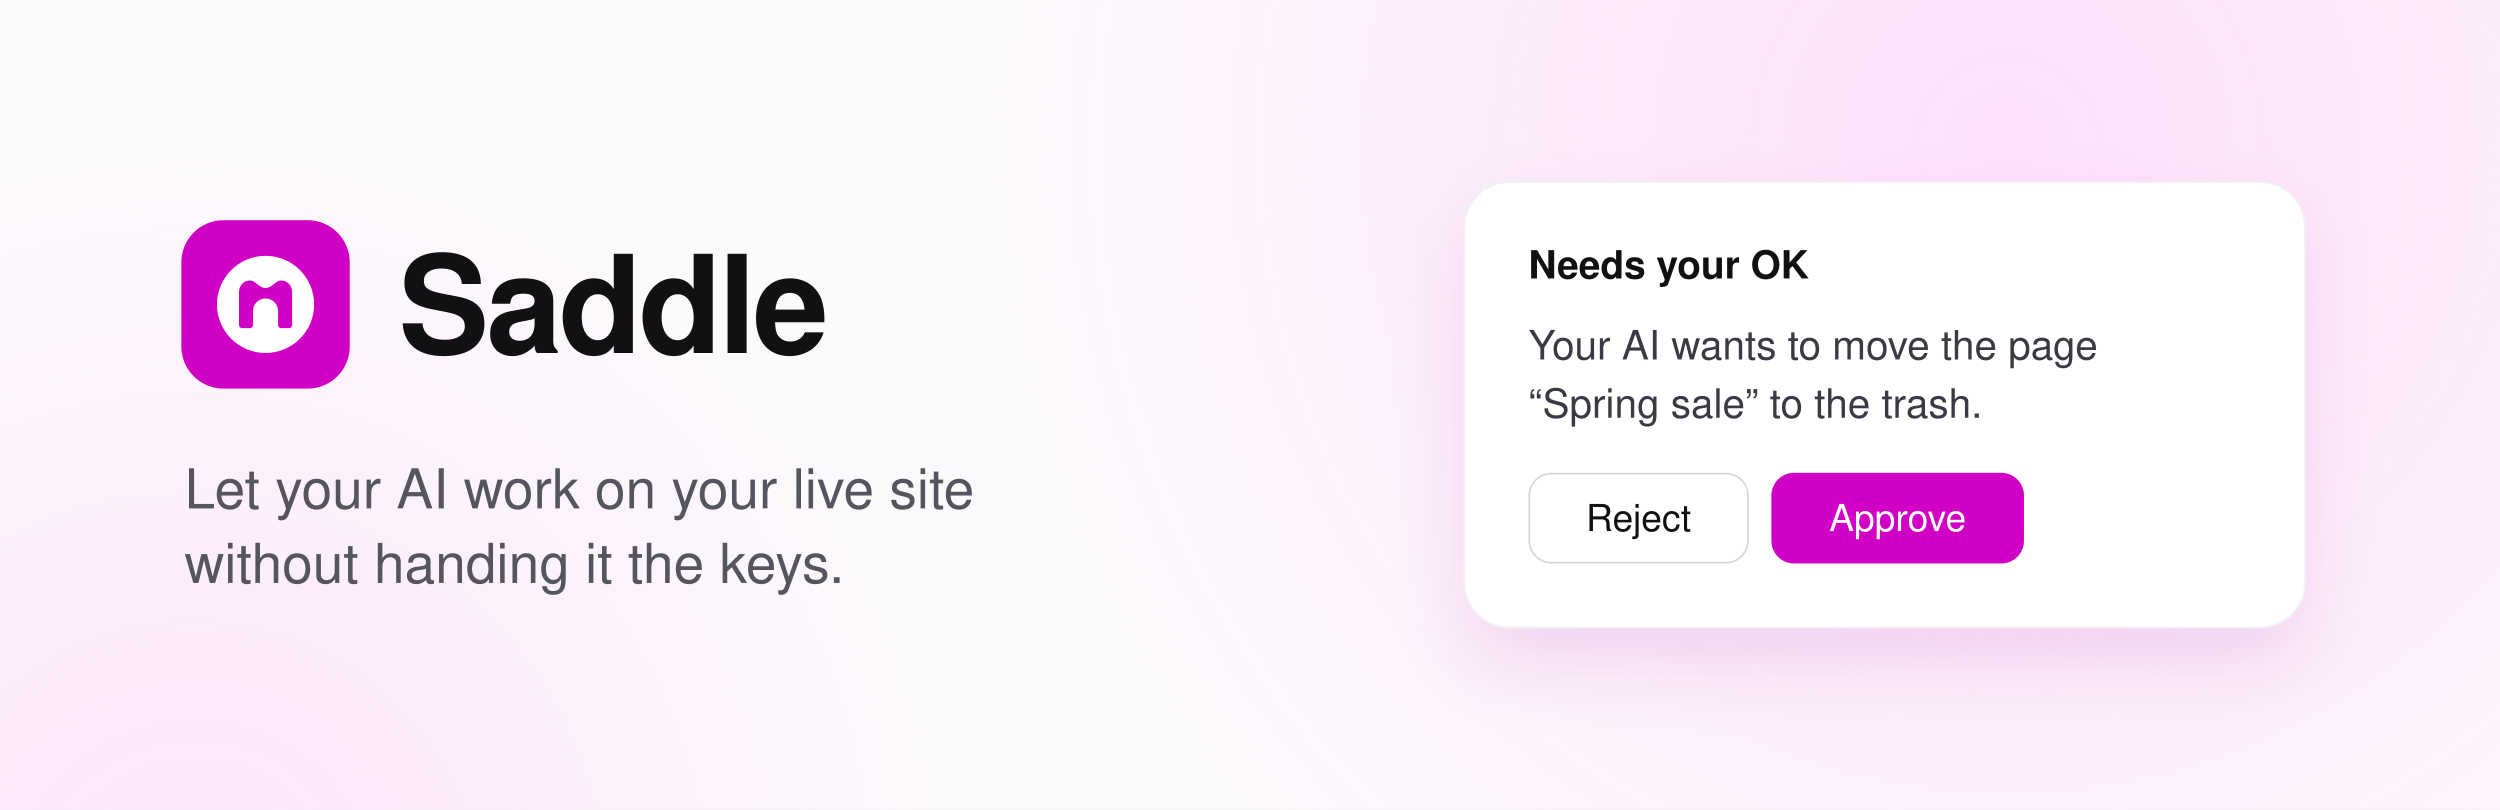
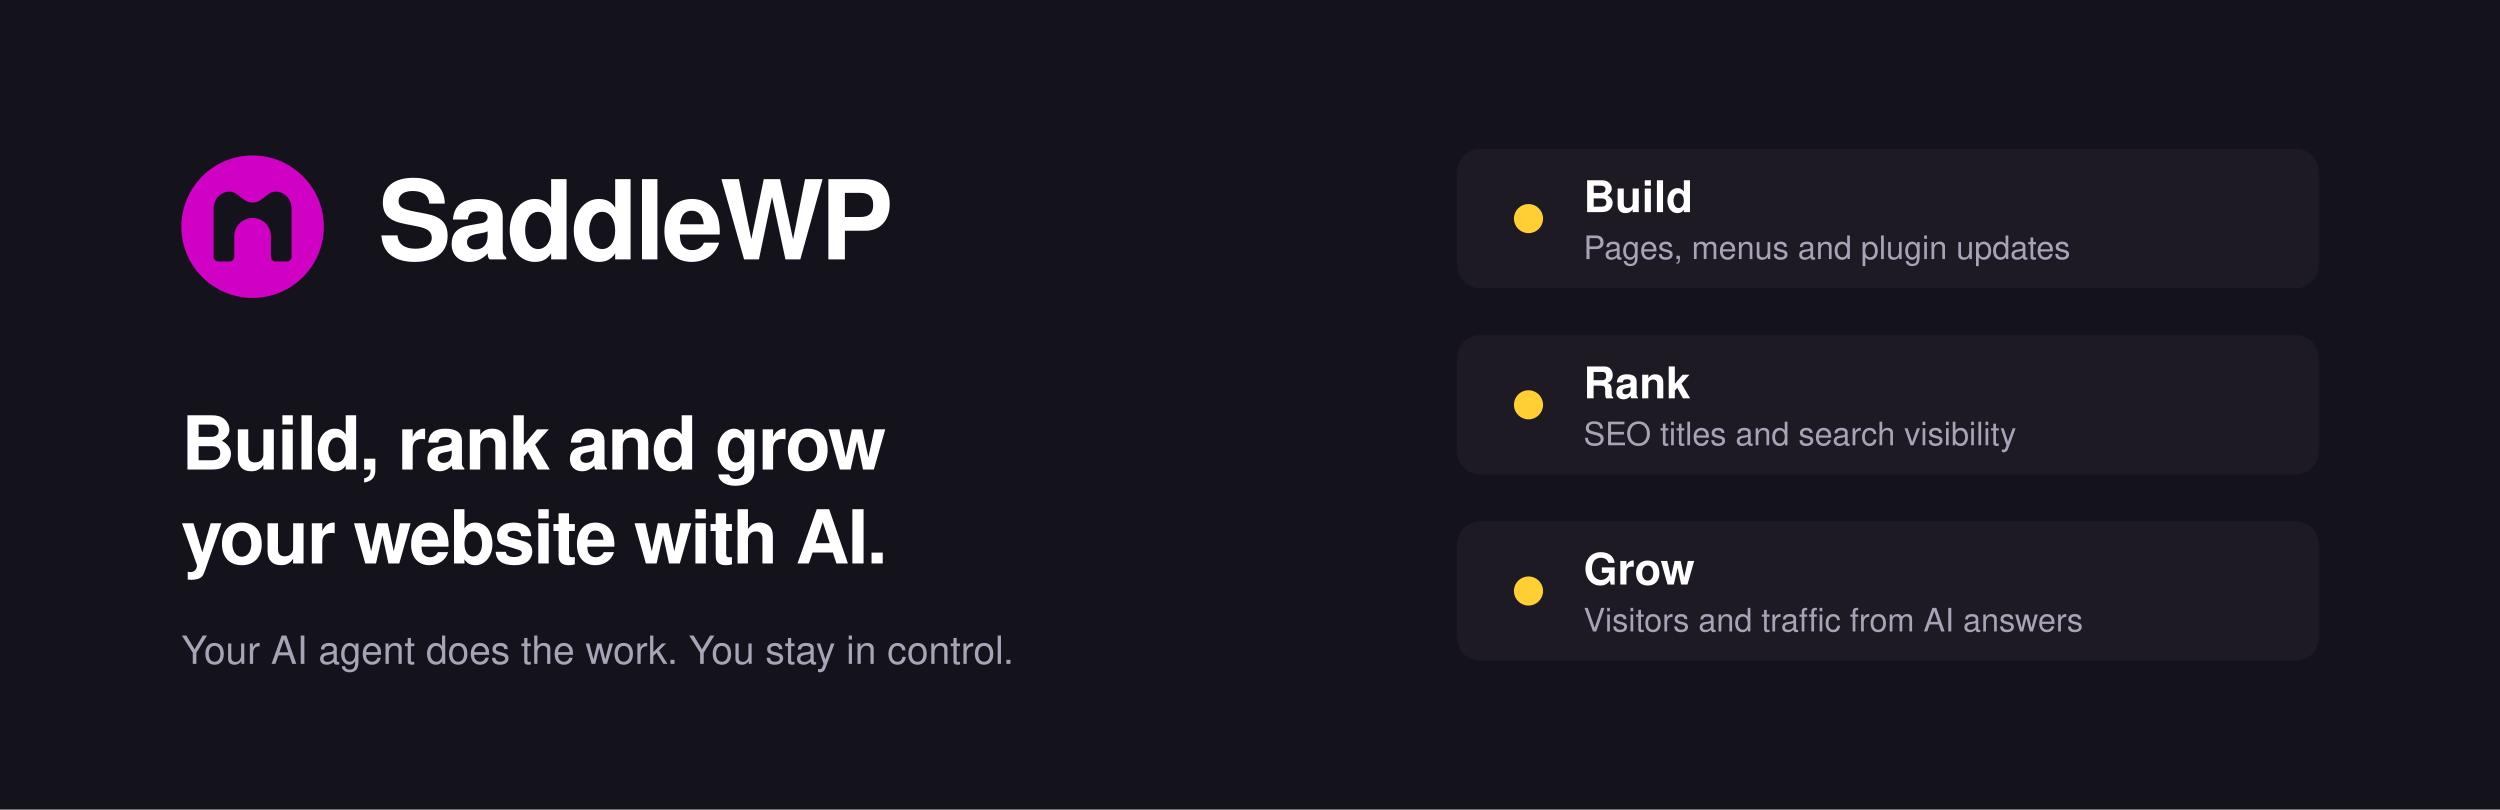
<svg xmlns="http://www.w3.org/2000/svg" width="1544" height="500" viewBox="0 0 1544 500">
-   <defs>
-     <radialGradient id="glow" cx="1240" cy="90" r="620" gradientUnits="userSpaceOnUse">
-       <stop offset="0" stop-color="#fde0fb" />
-       <stop offset="1" stop-color="#fde0fb" stop-opacity="0" />
-     </radialGradient>
-     <radialGradient id="glow2" cx="120" cy="560" r="460" gradientUnits="userSpaceOnUse">
-       <stop offset="0" stop-color="#ffb8f8" stop-opacity="0.32" />
-       <stop offset="1" stop-color="#ffb8f8" stop-opacity="0" />
-     </radialGradient>
-     <filter id="lift" x="-20%" y="-20%" width="140%" height="160%">
-       <feDropShadow dx="0" dy="22" stdDeviation="22" flood-color="#a3009a" flood-opacity="0.12" />
-     </filter>
-   </defs>
-   <rect width="1544" height="500" fill="#fcf9fc" />
-   <rect width="1544" height="500" fill="url(#glow)" />
-   <rect width="1544" height="500" fill="url(#glow2)" />
-   <rect x="112" y="136" width="104" height="104" rx="26" fill="#d000c4" />
-   <g transform="translate(134 158) scale(0.2143)">
-     <path fill="#ffffff" fill-rule="evenodd" clip-rule="evenodd" d="M140 0C217.32 0 280 62.68 280 140C280 217.32 217.32 280 140 280C62.68 280 1.9021e-06 217.32 0 140C0 62.68 62.68 1.47276e-06 140 0ZM185.037 71.094C167.923 71.094 159.816 92.696 140 92.696C120.184 92.696 112.077 71.094 94.963 71.094C77.849 71.094 63.438 85.046 63.438 104.848V199.358C63.438 201.746 64.387 204.035 66.076 205.723C67.765 207.411 70.056 208.359 72.445 208.359H94.963C97.352 208.359 99.643 207.411 101.332 205.723C103.021 204.035 103.971 201.746 103.971 199.358V158.854C103.971 149.305 107.767 140.147 114.523 133.395C121.28 126.643 130.445 122.85 140 122.85C149.555 122.85 158.72 126.643 165.477 133.395C172.233 140.147 176.029 149.305 176.029 158.854V199.358C176.029 201.746 176.979 204.035 178.668 205.723C180.357 207.411 182.648 208.359 185.037 208.359H207.555C209.944 208.359 212.235 207.411 213.924 205.723C215.613 204.035 216.562 201.746 216.562 199.358V104.848C216.562 85.046 202.151 71.094 185.037 71.094Z" />
+   <rect width="1544" height="500" fill="#14121a" />
+   <g transform="translate(112.0 96.0) scale(0.31429)">
+     <path fill="#d000c4" fill-rule="evenodd" clip-rule="evenodd" d="M140 0C217.32 0 280 62.68 280 140C280 217.32 217.32 280 140 280C62.68 280 1.9021e-06 217.32 0 140C0 62.68 62.68 1.47276e-06 140 0ZM185.037 71.094C167.923 71.094 159.816 92.696 140 92.696C120.184 92.696 112.077 71.094 94.963 71.094C77.849 71.094 63.438 85.046 63.438 104.848V199.358C63.438 201.746 64.387 204.035 66.076 205.723C67.765 207.411 70.056 208.359 72.445 208.359H94.963C97.352 208.359 99.643 207.411 101.332 205.723C103.021 204.035 103.971 201.746 103.971 199.358V158.854C103.971 149.305 107.767 140.147 114.523 133.395C121.28 126.643 130.445 122.85 140 122.85C149.555 122.85 158.72 126.643 165.477 133.395C172.233 140.147 176.029 149.305 176.029 158.854V199.358C176.029 201.746 176.979 204.035 178.668 205.723C180.357 207.411 182.648 208.359 185.037 208.359H207.555C209.944 208.359 212.235 207.411 213.924 205.723C215.613 204.035 216.562 201.746 216.562 199.358V104.848C216.562 85.046 202.151 71.094 185.037 71.094Z" />
  </g>
-   <text x="246" y="218" font-family="Helvetica Neue, Helvetica, Arial, sans-serif" font-size="84" font-weight="700" letter-spacing="-2" fill="#111113">Saddle</text>
-   <g font-family="Helvetica Neue, Helvetica, Arial, sans-serif" font-size="34" fill="#55555f">
-     <text x="114" y="314">Let your AI work on your live site</text>
-     <text x="114" y="360">without handing it the keys.</text>
+   <text x="233.4" y="160.2" font-family="Helvetica Neue, Helvetica, Arial, sans-serif" font-size="68.0" font-weight="700" letter-spacing="-2.0" fill="#ffffff">SaddleWP</text>
+   <text font-family="Helvetica Neue, Helvetica, Arial, sans-serif" font-size="46" font-weight="700" letter-spacing="-1" fill="#ffffff">
+     <tspan x="112" y="290">Build, rank and grow</tspan>
+     <tspan x="112" y="348">your website with AI.</tspan>
+   </text>
+   <text x="112" y="410" font-family="Helvetica Neue, Helvetica, Arial, sans-serif" font-size="24" fill="#a9a4b5">Your AI agent does the work. You stay in control.</text>
+   <g transform="translate(900 92)">
+     <rect width="532" height="86" rx="14" fill="#1d1a24" />
+     <circle cx="44" cy="43" r="9" fill="#ffcf33" />
+     <text x="78" y="39" font-family="Helvetica Neue, Helvetica, Arial, sans-serif" font-size="27" font-weight="700" fill="#ffffff">Build</text>
+     <text x="78" y="68" font-family="Helvetica Neue, Helvetica, Arial, sans-serif" font-size="20" fill="#a9a4b5">Pages, menus and plugin updates</text>
  </g>
-   <g filter="url(#lift)">
-     <rect x="904" y="112" width="520" height="276" rx="28" fill="#ffffff" />
+   <g transform="translate(900 207)">
+     <rect width="532" height="86" rx="14" fill="#1d1a24" />
+     <circle cx="44" cy="43" r="9" fill="#ffcf33" />
+     <text x="78" y="39" font-family="Helvetica Neue, Helvetica, Arial, sans-serif" font-size="27" font-weight="700" fill="#ffffff">Rank</text>
+     <text x="78" y="68" font-family="Helvetica Neue, Helvetica, Arial, sans-serif" font-size="20" fill="#a9a4b5">SEO titles and search visibility</text>
  </g>
-   <rect x="904.5" y="112.5" width="519" height="275" rx="27.5" fill="none" stroke="#111113" stroke-opacity="0.06" />
-   <g font-family="Helvetica Neue, Helvetica, Arial, sans-serif">
-     <text x="944" y="172" font-size="24" font-weight="700" fill="#111113">Needs your OK</text>
-     <text x="944" y="222" font-size="25" fill="#3a3a44">Your AI wants to move the page</text>
-     <text x="944" y="258" font-size="25" fill="#3a3a44">“Spring sale” to the trash.</text>
-     <rect x="944.5" y="292.5" width="135" height="55" rx="13.5" fill="#ffffff" stroke="#d4d4da" />
-     <text x="1012" y="328" font-size="23" font-weight="500" fill="#111113" text-anchor="middle">Reject</text>
-     <rect x="1094" y="292" width="156" height="56" rx="14" fill="#d000c4" />
-     <text x="1172" y="328" font-size="23" font-weight="500" fill="#ffffff" text-anchor="middle">Approve</text>
+   <g transform="translate(900 322)">
+     <rect width="532" height="86" rx="14" fill="#1d1a24" />
+     <circle cx="44" cy="43" r="9" fill="#ffcf33" />
+     <text x="78" y="39" font-family="Helvetica Neue, Helvetica, Arial, sans-serif" font-size="27" font-weight="700" fill="#ffffff">Grow</text>
+     <text x="78" y="68" font-family="Helvetica Neue, Helvetica, Arial, sans-serif" font-size="20" fill="#a9a4b5">Visitors and traffic from AI answers</text>
  </g>
</svg>
